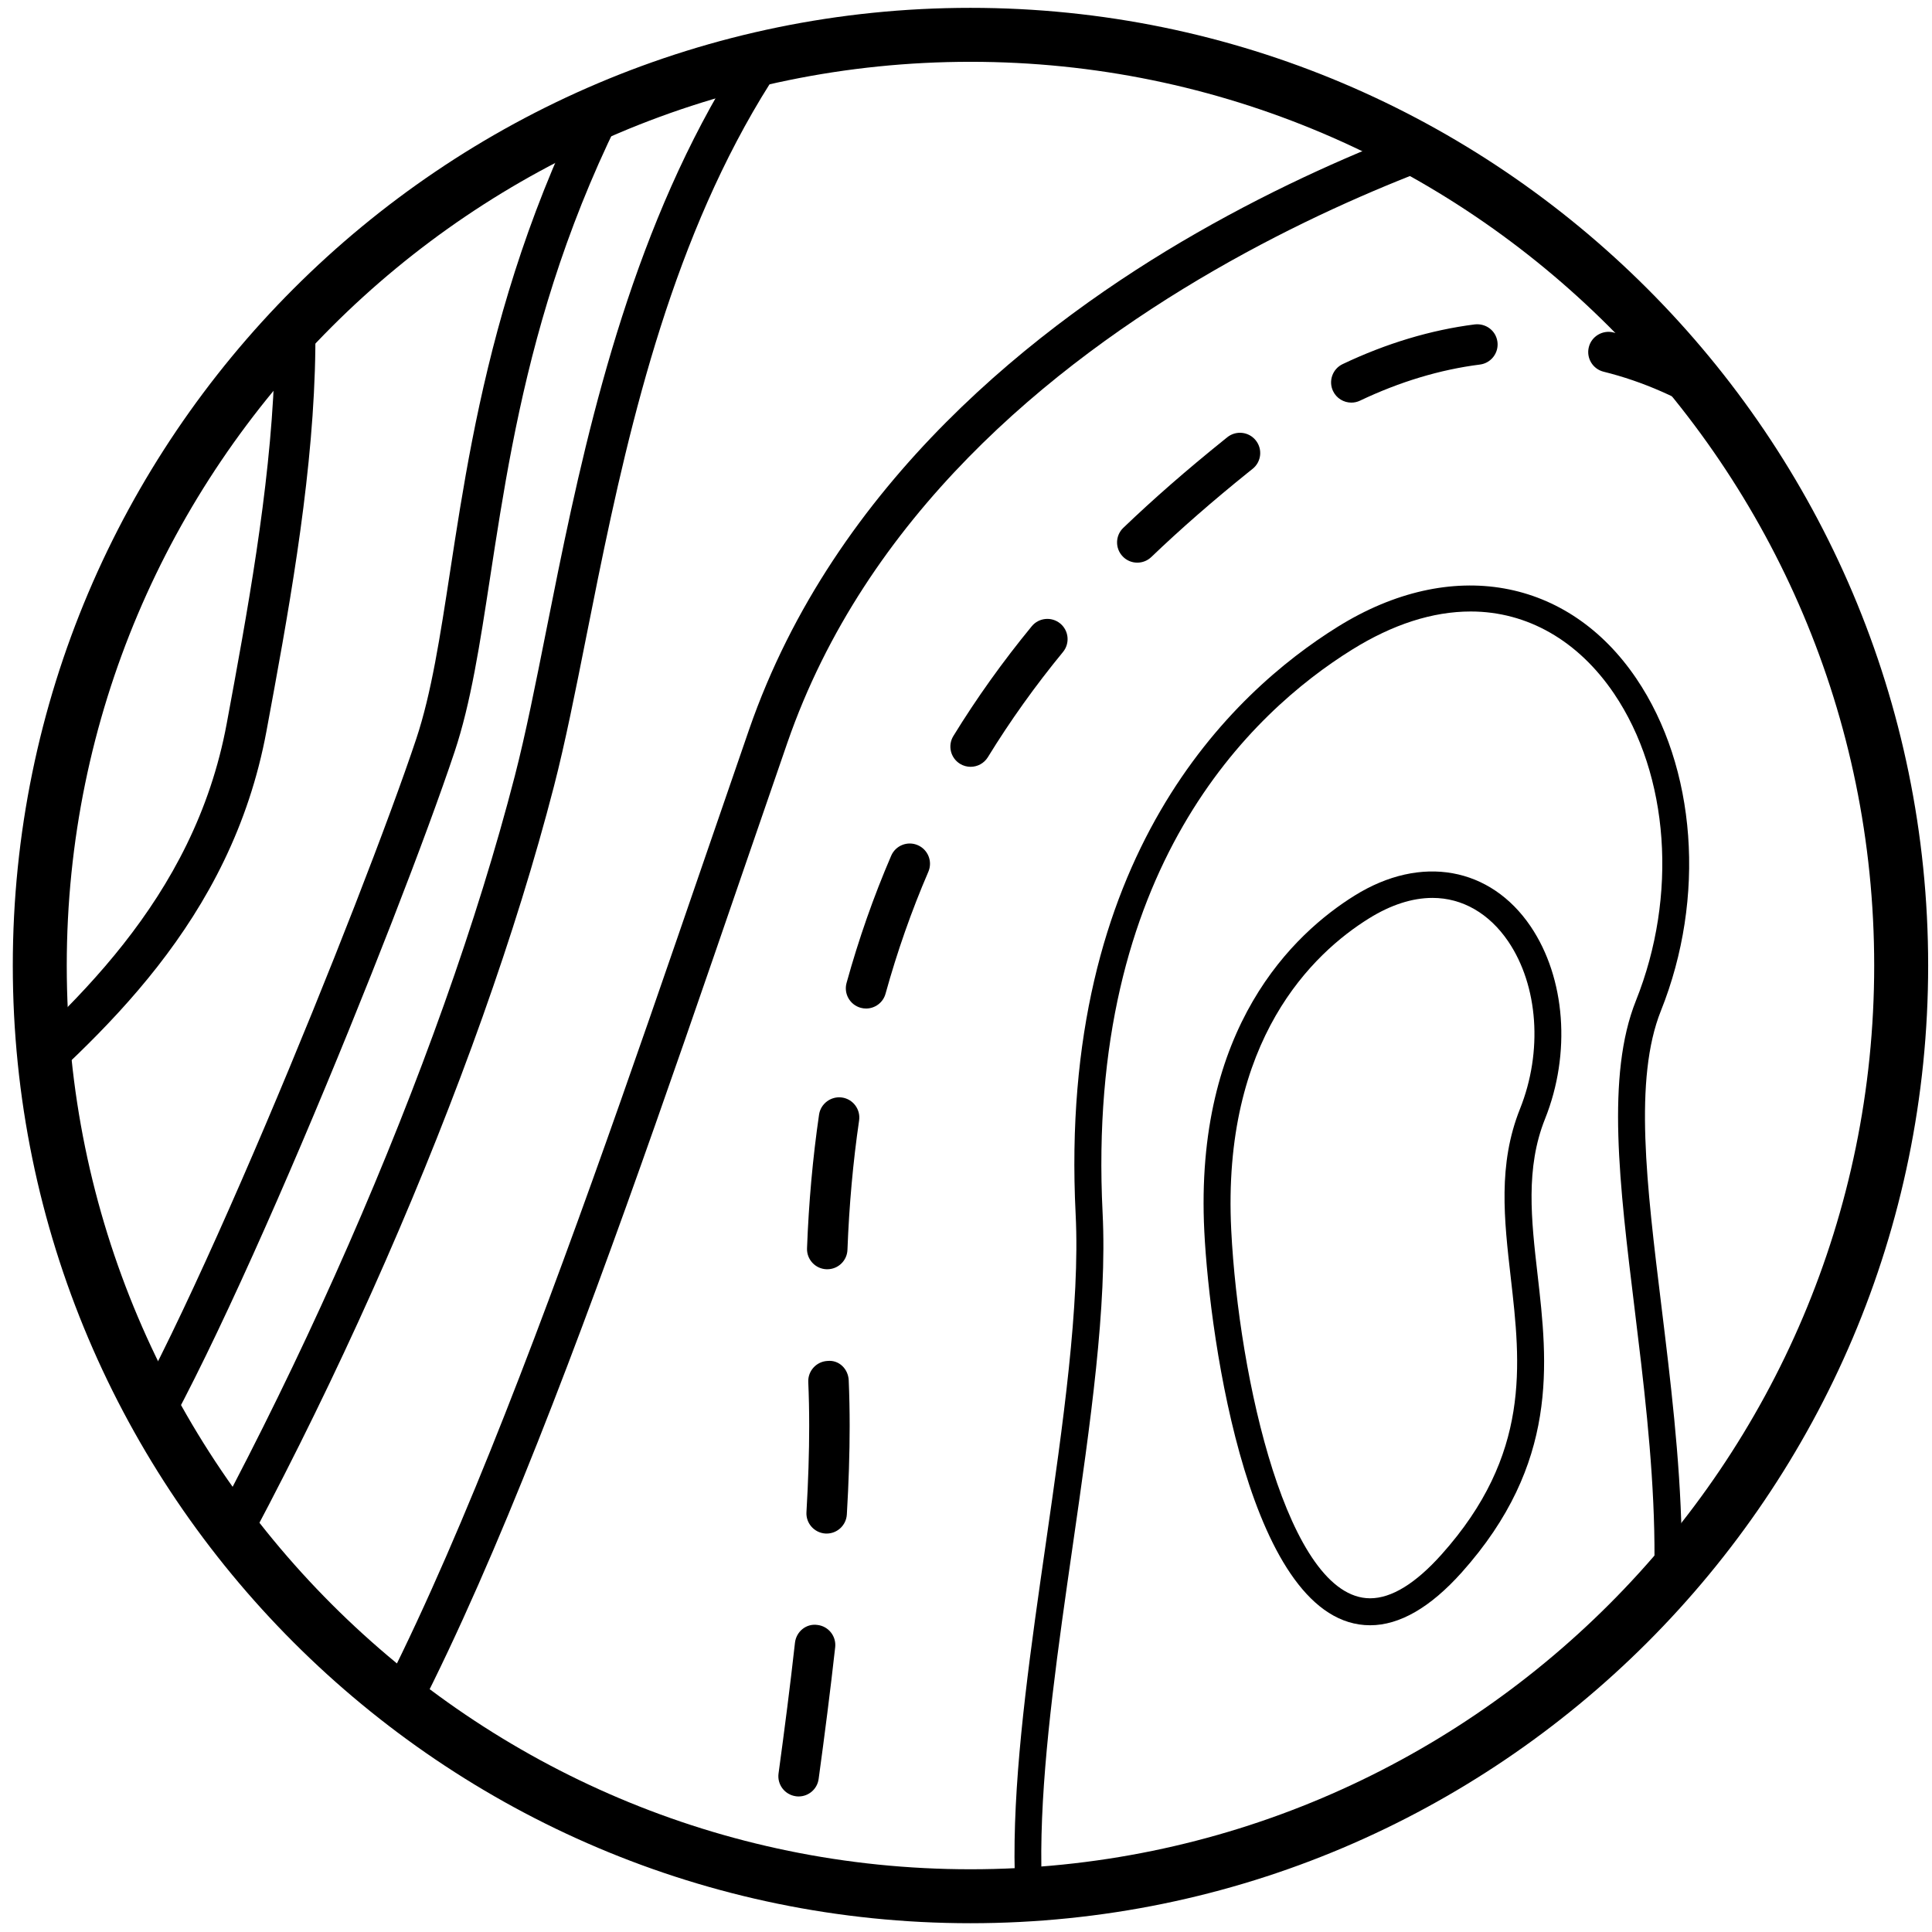
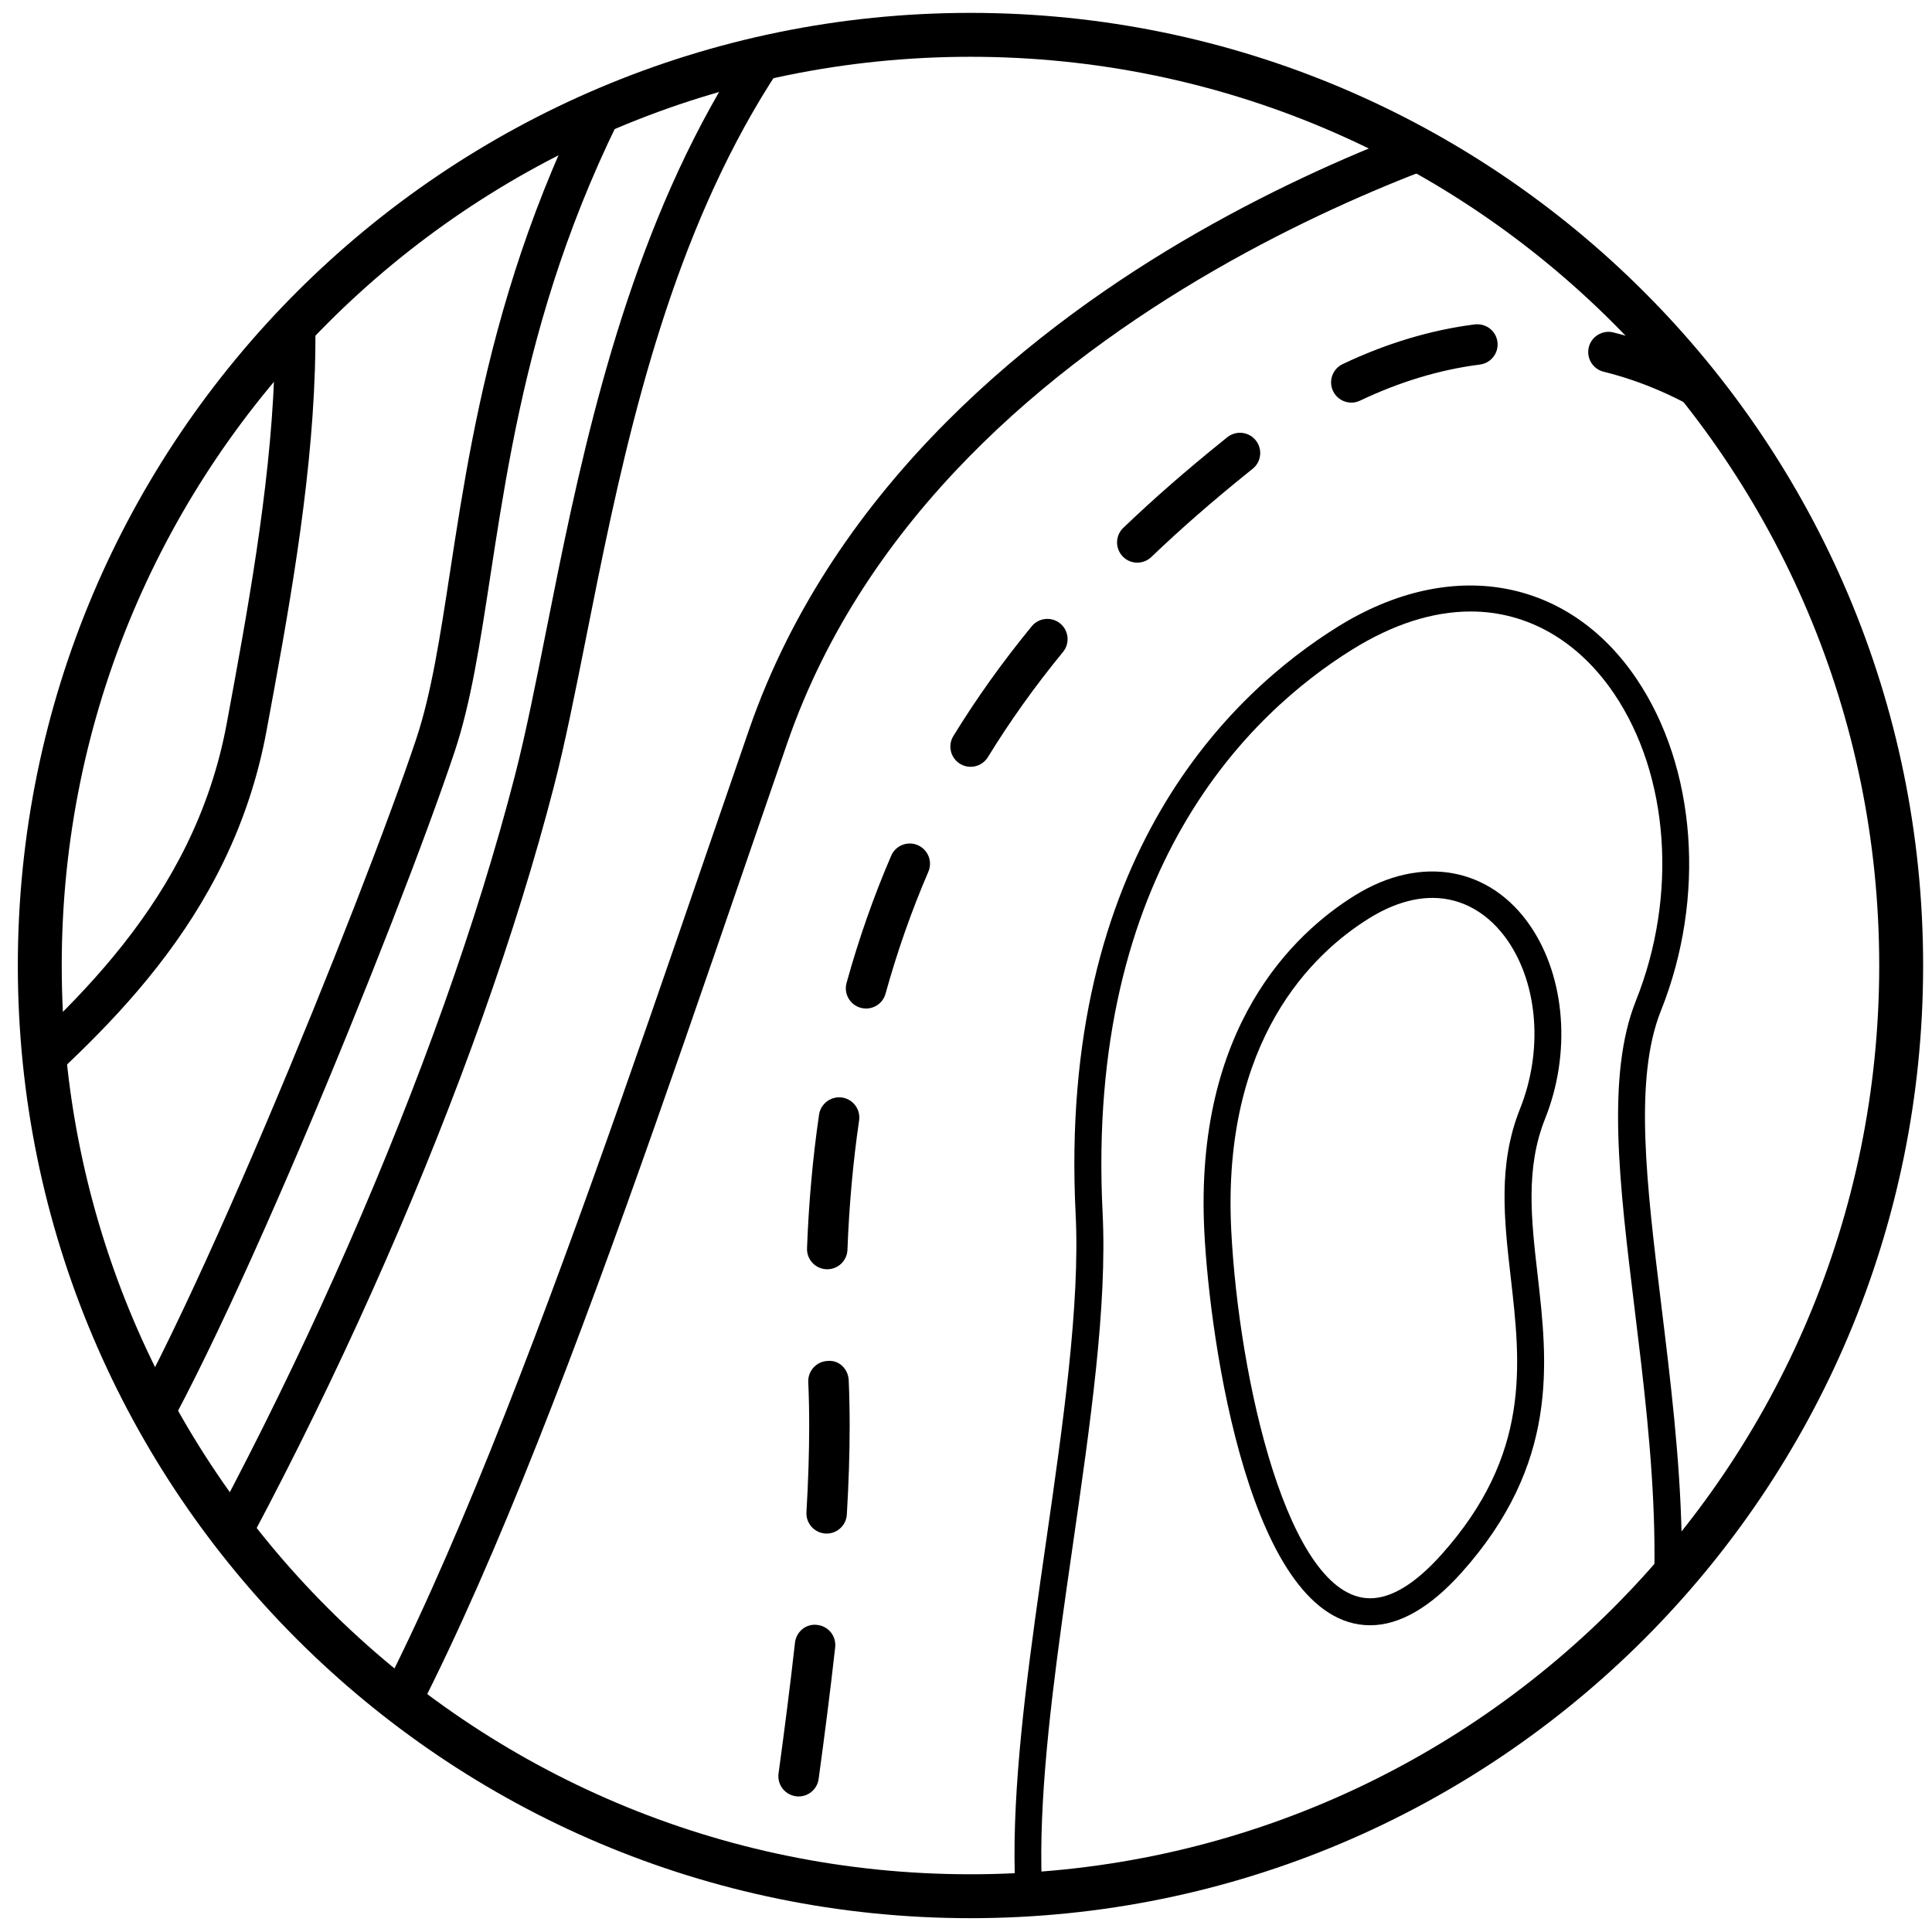
<svg xmlns="http://www.w3.org/2000/svg" xmlns:xlink="http://www.w3.org/1999/xlink" version="1.1" id="wood-pattern" class="pattern-img image-on" x="0px" y="0px" width="176px" height="176px" viewBox="0 0 176 176" enable-background="new 0 0 176 176" xml:space="preserve">
  <g>
    <defs>
-       <circle id="SVGID_1_" cx="88.408" cy="87.957" r="84.784" />
+       <circle id="SVGID_1_" cx="88.408" cy="87.957" r="84.784" stroke-width="5" stroke="#eee" />
    </defs>
    <clipPath id="SVGID_2_">
      <use xlink:href="#SVGID_1_" overflow="visible" />
    </clipPath>
-     <path clip-path="url(#SVGID_2_)" d="M124.816,148.057L124.816,148.057c-10.918,0-14.607-25.896-15.106-35.873   c-0.935-18.623,8.174-27.162,13.685-30.595c6.08-3.789,12.396-2.577,16.039,2.8c3.18,4.7,3.698,11.585,1.314,17.539   c-1.793,4.48-1.253,9.191-0.68,14.18c0.925,8.067,1.971,17.209-6.916,27.143C130.296,146.439,127.494,148.057,124.816,148.057z    M130.498,81.797c-1.85,0-3.803,0.631-5.803,1.877c-5.055,3.146-13.401,11.02-12.533,28.387c0.68,13.523,5.17,33.539,12.654,33.539   l0,0c1.947,0,4.136-1.344,6.502-3.988c8.154-9.112,7.215-17.303,6.308-25.225c-0.606-5.304-1.181-10.313,0.842-15.373   c2.087-5.219,1.666-11.205-1.069-15.248C135.663,83.208,133.215,81.797,130.498,81.797z" />
+     <path clip-path="url(#SVGID_2_)" id="jar-1" d="M124.816,148.057L124.816,148.057c-10.918,0-14.607-25.896-15.106-35.873   c-0.935-18.623,8.174-27.162,13.685-30.595c6.08-3.789,12.396-2.577,16.039,2.8c3.18,4.7,3.698,11.585,1.314,17.539   c-1.793,4.48-1.253,9.191-0.68,14.18c0.925,8.067,1.971,17.209-6.916,27.143C130.296,146.439,127.494,148.057,124.816,148.057z    M130.498,81.797c-1.85,0-3.803,0.631-5.803,1.877c-5.055,3.146-13.401,11.02-12.533,28.387c0.68,13.523,5.17,33.539,12.654,33.539   l0,0c1.947,0,4.136-1.344,6.502-3.988c8.154-9.112,7.215-17.303,6.308-25.225c-0.606-5.304-1.181-10.313,0.842-15.373   c2.087-5.219,1.666-11.205-1.069-15.248C135.663,83.208,133.215,81.797,130.498,81.797z" />
    <path clip-path="url(#SVGID_2_)" d="M107.413,191.307L107.413,191.307c-4.427,0-7.918-1.443-10.38-4.285   c-7.245-8.365-4.45-27.765-1.747-46.522c1.53-10.636,3.116-21.634,2.702-29.888c-1.635-32.612,14.254-47.524,23.869-53.51   c10.357-6.449,21.018-4.438,27.203,4.702c5.484,8.096,6.364,19.979,2.244,30.275c-2.482,6.214-1.311,15.805,0.047,26.908   c3.274,26.791,7.351,60.136-36.836,71.328C111.922,190.973,109.532,191.307,107.413,191.307z M133.979,55.705   c-3.471,0-7.107,1.171-10.818,3.481c-9.158,5.701-24.29,19.946-22.717,51.3c0.426,8.492-1.105,19.113-2.727,30.361   c-2.621,18.213-5.335,37.049,1.176,44.563c3.027,3.5,7.967,4.313,15.021,2.523c42.088-10.664,38.157-42.815,35.001-68.652   c-1.398-11.438-2.605-21.319,0.111-28.116c3.824-9.56,3.041-20.546-1.996-27.987C143.766,58.359,139.13,55.705,133.979,55.705z" />
    <path clip-path="url(#SVGID_2_)" d="M93.857,253.771c-0.901,0-1.69-0.662-1.821-1.582c-0.144-1.008,0.557-1.941,1.563-2.086   c1.693-0.242,3.496-0.605,5.362-1.078c2.079-0.526,4.095-1.084,6.058-1.67c0.989-0.301,2.008,0.266,2.295,1.24   c0.291,0.977-0.265,2.002-1.238,2.291c-2.012,0.6-4.079,1.174-6.206,1.709c-1.993,0.508-3.927,0.896-5.748,1.154   C94.033,253.768,93.943,253.771,93.857,253.771z M81.925,253.329c-0.165,0-0.333-0.021-0.498-0.067   c-4.404-1.232-7.98-3.755-10.63-7.498c-0.589-0.828-0.392-1.979,0.438-2.568c0.832-0.586,1.982-0.391,2.569,0.438   c2.181,3.078,4.999,5.063,8.617,6.076c0.98,0.276,1.553,1.296,1.278,2.274C83.47,252.797,82.73,253.329,81.925,253.329z    M116.891,247.035c-0.729,0-1.423-0.438-1.711-1.159c-0.38-0.942,0.082-2.017,1.027-2.396c3.74-1.498,7.342-3.172,10.697-4.965   c0.898-0.483,2.015-0.143,2.494,0.754c0.479,0.897,0.143,2.015-0.756,2.494c-3.476,1.859-7.199,3.592-11.068,5.139   C117.352,246.992,117.118,247.035,116.891,247.035z M137.971,235.656c-0.574,0-1.141-0.268-1.5-0.768   c-0.595-0.828-0.404-1.979,0.422-2.574c3.228-2.316,6.25-4.846,8.989-7.514c0.729-0.714,1.896-0.689,2.606,0.033   c0.71,0.73,0.695,1.896-0.033,2.605c-2.869,2.797-6.036,5.444-9.413,7.869C138.716,235.544,138.341,235.656,137.971,235.656z    M67.836,235.454c-0.853,0-1.62-0.597-1.801-1.466c-0.752-3.592-1.18-7.61-1.311-12.287c-0.029-1.016,0.772-1.864,1.79-1.895   c0.989,0.036,1.866,0.772,1.894,1.793c0.124,4.393,0.539,8.307,1.234,11.633c0.209,0.998-0.429,1.976-1.425,2.184   C68.089,235.443,67.962,235.454,67.836,235.454z M155.068,218.938c-0.381,0-0.769-0.115-1.098-0.365   c-0.818-0.605-0.986-1.76-0.379-2.575c2.297-3.09,4.395-6.429,6.234-9.925c0.477-0.896,1.592-1.244,2.49-0.772   c0.9,0.476,1.246,1.591,0.772,2.49c-1.929,3.664-4.129,7.165-6.541,10.405C156.188,218.684,155.633,218.938,155.068,218.938z    M66.827,211.461c-0.037,0-0.076,0-0.114-0.002c-1.017-0.063-1.789-0.938-1.727-1.954c0.225-3.667,0.574-7.623,1.066-12.09   c0.112-1.013,0.997-1.771,2.035-1.628c1.012,0.109,1.741,1.021,1.63,2.031c-0.487,4.408-0.832,8.305-1.053,11.91   C68.605,210.707,67.794,211.461,66.827,211.461z M166.293,197.771c-0.209,0-0.42-0.037-0.626-0.11   c-0.958-0.347-1.452-1.401-1.106-2.358c1.287-3.563,2.412-7.381,3.349-11.335c0.235-0.995,1.237-1.604,2.215-1.37   c0.991,0.231,1.604,1.228,1.371,2.215c-0.966,4.094-2.134,8.045-3.47,11.744C167.755,197.307,167.047,197.771,166.293,197.771z    M69.378,187.508c-0.083,0-0.167-0.004-0.251-0.016c-1.008-0.137-1.714-1.066-1.578-2.072c0.539-3.961,1.112-7.956,1.687-11.945   c0.144-1.004,1.075-1.728,2.087-1.56c1.008,0.144,1.707,1.08,1.561,2.086c-0.573,3.976-1.146,7.963-1.683,11.913   C71.076,186.839,70.285,187.508,69.378,187.508z M171.934,174.4c-0.09,0-0.178-0.006-0.267-0.021   c-1.009-0.146-1.707-1.083-1.562-2.089c0.537-3.707,0.969-7.585,1.315-11.855c0.081-1.016,0.994-1.793,1.983-1.688   c1.017,0.083,1.771,0.971,1.688,1.985c-0.351,4.352-0.79,8.304-1.34,12.09C173.623,173.74,172.833,174.4,171.934,174.4z    M72.752,163.652c-0.083,0-0.167-0.004-0.252-0.018c-1.01-0.14-1.715-1.066-1.577-2.074c0.552-4.043,1.064-8.025,1.496-11.906   c0.113-1.012,1.017-1.77,2.036-1.627c1.012,0.111,1.74,1.022,1.628,2.035c-0.436,3.91-0.95,7.928-1.507,11.996   C74.45,162.984,73.66,163.652,72.752,163.652z M173.977,150.395c-0.029,0-0.057,0-0.082-0.002c-1.017-0.043-1.806-0.902-1.763-1.92   c0.156-3.689,0.267-7.316,0.375-10.847l0.036-1.177c0.031-1.018,0.902-1.749,1.9-1.787c1.018,0.031,1.815,0.885,1.785,1.9   l-0.037,1.176c-0.108,3.546-0.221,7.186-0.379,10.893C175.771,149.619,174.956,150.395,173.977,150.395z M75.306,139.703   c-0.036,0-0.073,0-0.11-0.002c-1.017-0.063-1.792-0.936-1.73-1.949c0.165-2.798,0.249-5.441,0.249-7.854   c0-1.367-0.026-2.698-0.084-4c-0.042-1.015,0.746-1.875,1.762-1.92c1.056-0.104,1.878,0.746,1.923,1.764   c0.057,1.346,0.086,2.734,0.086,4.156c0,2.483-0.086,5.201-0.257,8.067C77.087,138.945,76.274,139.703,75.306,139.703z    M174.872,126.3c-0.036,0-0.071,0-0.104-0.003c-1.018-0.059-1.795-0.93-1.736-1.943c0.273-4.854,0.635-8.717,1.137-12.16   c0.146-1.008,1.076-1.705,2.091-1.559c1.009,0.148,1.703,1.082,1.558,2.092c-0.486,3.332-0.838,7.092-1.104,11.834   C176.656,125.54,175.843,126.3,174.872,126.3z M75.361,115.626c-0.023,0-0.047,0-0.07,0c-1.018-0.038-1.812-0.894-1.773-1.91   c0.156-4.166,0.524-8.264,1.096-12.178c0.148-1.007,1.096-1.698,2.091-1.558c1.008,0.147,1.705,1.084,1.557,2.09   c-0.553,3.785-0.909,7.748-1.061,11.781C77.165,114.848,76.348,115.626,75.361,115.626z M178.854,102.561   c-0.211,0-0.428-0.039-0.633-0.119c-0.943-0.375-1.438-1.366-1.068-2.313c0.011-0.029,0.082-0.204,0.097-0.232   c1.319-3.307,2.198-7.013,2.577-10.944c0.097-1.015,0.998-1.774,2.012-1.657c1.014,0.097,1.754,0.997,1.655,2.01   c-0.41,4.28-1.372,8.328-2.854,12.032C180.346,102.074,179.611,102.561,178.854,102.561z M78.897,91.874   c-0.164,0-0.328-0.021-0.492-0.067c-0.981-0.271-1.558-1.285-1.285-2.267c1.102-3.985,2.468-7.882,4.064-11.584   c0.403-0.936,1.485-1.368,2.423-0.963c0.935,0.404,1.365,1.489,0.963,2.423c-1.53,3.548-2.841,7.284-3.899,11.105   C80.447,91.339,79.705,91.874,78.897,91.874z M181.389,78.959c-0.908,0-1.701-0.671-1.824-1.599   c-0.508-3.792-1.416-7.607-2.698-11.342c-0.331-0.962,0.18-2.011,1.142-2.342c0.967-0.324,2.014,0.181,2.344,1.145   c1.361,3.962,2.328,8.017,2.867,12.05c0.137,1.009-0.572,1.937-1.582,2.071C181.553,78.955,181.471,78.959,181.389,78.959z    M88.419,69.854c-0.33,0-0.663-0.087-0.963-0.272c-0.868-0.533-1.139-1.668-0.606-2.535c2.106-3.431,4.507-6.793,7.138-9.994   c0.645-0.789,1.81-0.898,2.595-0.254c0.785,0.646,0.899,1.808,0.253,2.595c-2.523,3.07-4.826,6.294-6.844,9.583   C89.643,69.543,89.038,69.854,88.419,69.854z M173.634,56.309c-0.638,0-1.258-0.332-1.6-0.923c-1.99-3.456-4.282-6.627-6.813-9.427   c-0.683-0.755-0.623-1.92,0.133-2.603c0.756-0.68,1.92-0.626,2.604,0.13c2.705,2.993,5.152,6.378,7.273,10.058   c0.508,0.883,0.205,2.01-0.68,2.518C174.264,56.229,173.945,56.309,173.634,56.309z M103.604,51.256   c-0.483,0-0.97-0.189-1.328-0.567c-0.707-0.734-0.683-1.902,0.055-2.606c2.736-2.623,5.74-5.247,9.188-8.023l0.28-0.226   c0.792-0.638,1.953-0.518,2.593,0.276c0.641,0.792,0.518,1.952-0.273,2.592l-0.303,0.241c-3.349,2.695-6.273,5.251-8.936,7.801   C104.523,51.086,104.063,51.256,103.604,51.256z M157.484,38.735c-0.344,0-0.688-0.096-0.998-0.296   c-3.326-2.151-6.824-3.692-10.405-4.578c-0.985-0.245-1.589-1.244-1.345-2.231c0.242-0.991,1.261-1.59,2.232-1.347   c3.973,0.984,7.852,2.688,11.52,5.063c0.854,0.553,1.1,1.693,0.548,2.549C158.684,38.438,158.091,38.735,157.484,38.735z    M123.105,36.677c-0.689,0-1.351-0.387-1.668-1.051c-0.437-0.92-0.045-2.02,0.875-2.457c3.977-1.891,8.029-3.108,12.039-3.617   c1.032-0.111,1.935,0.589,2.063,1.597c0.127,1.011-0.588,1.932-1.598,2.061c-3.623,0.458-7.297,1.564-10.922,3.288   C123.641,36.62,123.37,36.677,123.105,36.677z" />
    <path clip-path="url(#SVGID_2_)" d="M8.014,184.236c-1.76,0-3.271-0.479-4.446-1.463c-3.171-2.653-4.729-9.42,5.862-26.565   c16.314-26.41,30.669-59.175,37.465-85.506c0.991-3.84,1.908-8.453,2.88-13.335c5.471-27.495,13.737-69.045,55.792-79.738   c7.845-1.994,11.697-3.479,13.565-4.393c-9.067-0.757-42.232,5.52-54.999,24.415c-14.3,21.162-17.174,39.894-19.484,54.946   c-0.942,6.139-1.755,11.441-3.232,15.873c-5.013,15.036-22.277,57.709-29.764,67.694c-1.683,2.242-4.166,3.238-6.987,2.805   c-6.83-1.051-14.295-9.938-16.98-17.58c-1.997-5.68-1.474-10.574,1.474-13.789c2.252-2.457,5.085-4.951,8.084-7.591   c9.099-8.008,20.423-17.971,23.41-34.097c3.695-19.952,8.294-44.783-1.358-59.262l3.067-2.045   c10.482,15.725,5.732,41.37,1.915,61.979C21.059,83.962,9.205,94.395-0.32,102.775c-2.923,2.572-5.684,5.002-7.804,7.313   c-2.675,2.919-1.596,7.566-0.712,10.078c2.527,7.189,9.231,14.414,14.065,15.156c1.491,0.242,2.602-0.203,3.475-1.371   c7.147-9.527,24.397-52.193,29.217-66.648c1.377-4.134,2.169-9.292,3.086-15.266c2.24-14.604,5.308-34.603,20.073-56.452   c14.411-21.326,53.457-27.913,60.973-25.488c2.137,0.694,2.324,2.136,2.305,2.724c-0.043,1.352-0.123,3.867-17.881,8.381   C66.674-8.679,58.998,29.91,53.391,58.086c-0.981,4.935-1.909,9.597-2.926,13.538c-6.882,26.666-21.404,59.817-37.897,86.522   c-8.221,13.307-8.711,20.062-6.632,21.804c2.091,1.752,8.457-0.085,16.123-6.942c13.801-12.352,28.859-56.166,42.144-94.825   c1.357-3.951,2.704-7.869,4.036-11.718c7.805-22.545,26.473-37.042,40.76-45.233C124.396,12.404,137.77,8.903,138.33,8.76   l0.922,3.569c-0.531,0.138-53.286,14.193-67.528,55.341c-1.332,3.849-2.678,7.762-4.035,11.712   c-14.087,40.993-28.655,83.382-43.172,96.373C18.364,181.257,12.411,184.236,8.014,184.236z" />
  </g>
-   <path id="contour" d="M88.408,175.2c-48.105,0-87.242-39.136-87.242-87.243c0-48.105,39.137-87.242,87.242-87.242  c48.107,0,87.242,39.137,87.242,87.242C175.65,136.064,136.516,175.2,88.408,175.2z M88.408,5.63  c-45.396,0-82.327,36.932-82.327,82.327c0,45.396,36.932,82.328,82.327,82.328c45.395,0,82.326-36.934,82.326-82.328  C170.734,42.562,133.803,5.63,88.408,5.63z" />
+   <circle id="contour1" cx="88.408" cy="87.957" r="84.784" stroke="black" stroke-width="4" fill="none" />
+   <animate id="cont" xlink:href="#contour" begin="wood-pattern.click" attributeName="r" dur="2s" repeatCount="indefinite" keyTimes="0;                        .25;                        .5;                        .75;                        1" calcMode="spline" keySplines="0,0,1,1;                          .42,0,.58,1;                          .42,0,1,1;                          0,0,.58,1" values="84.784;      60;      90;      20;      84.784" />
</svg>
